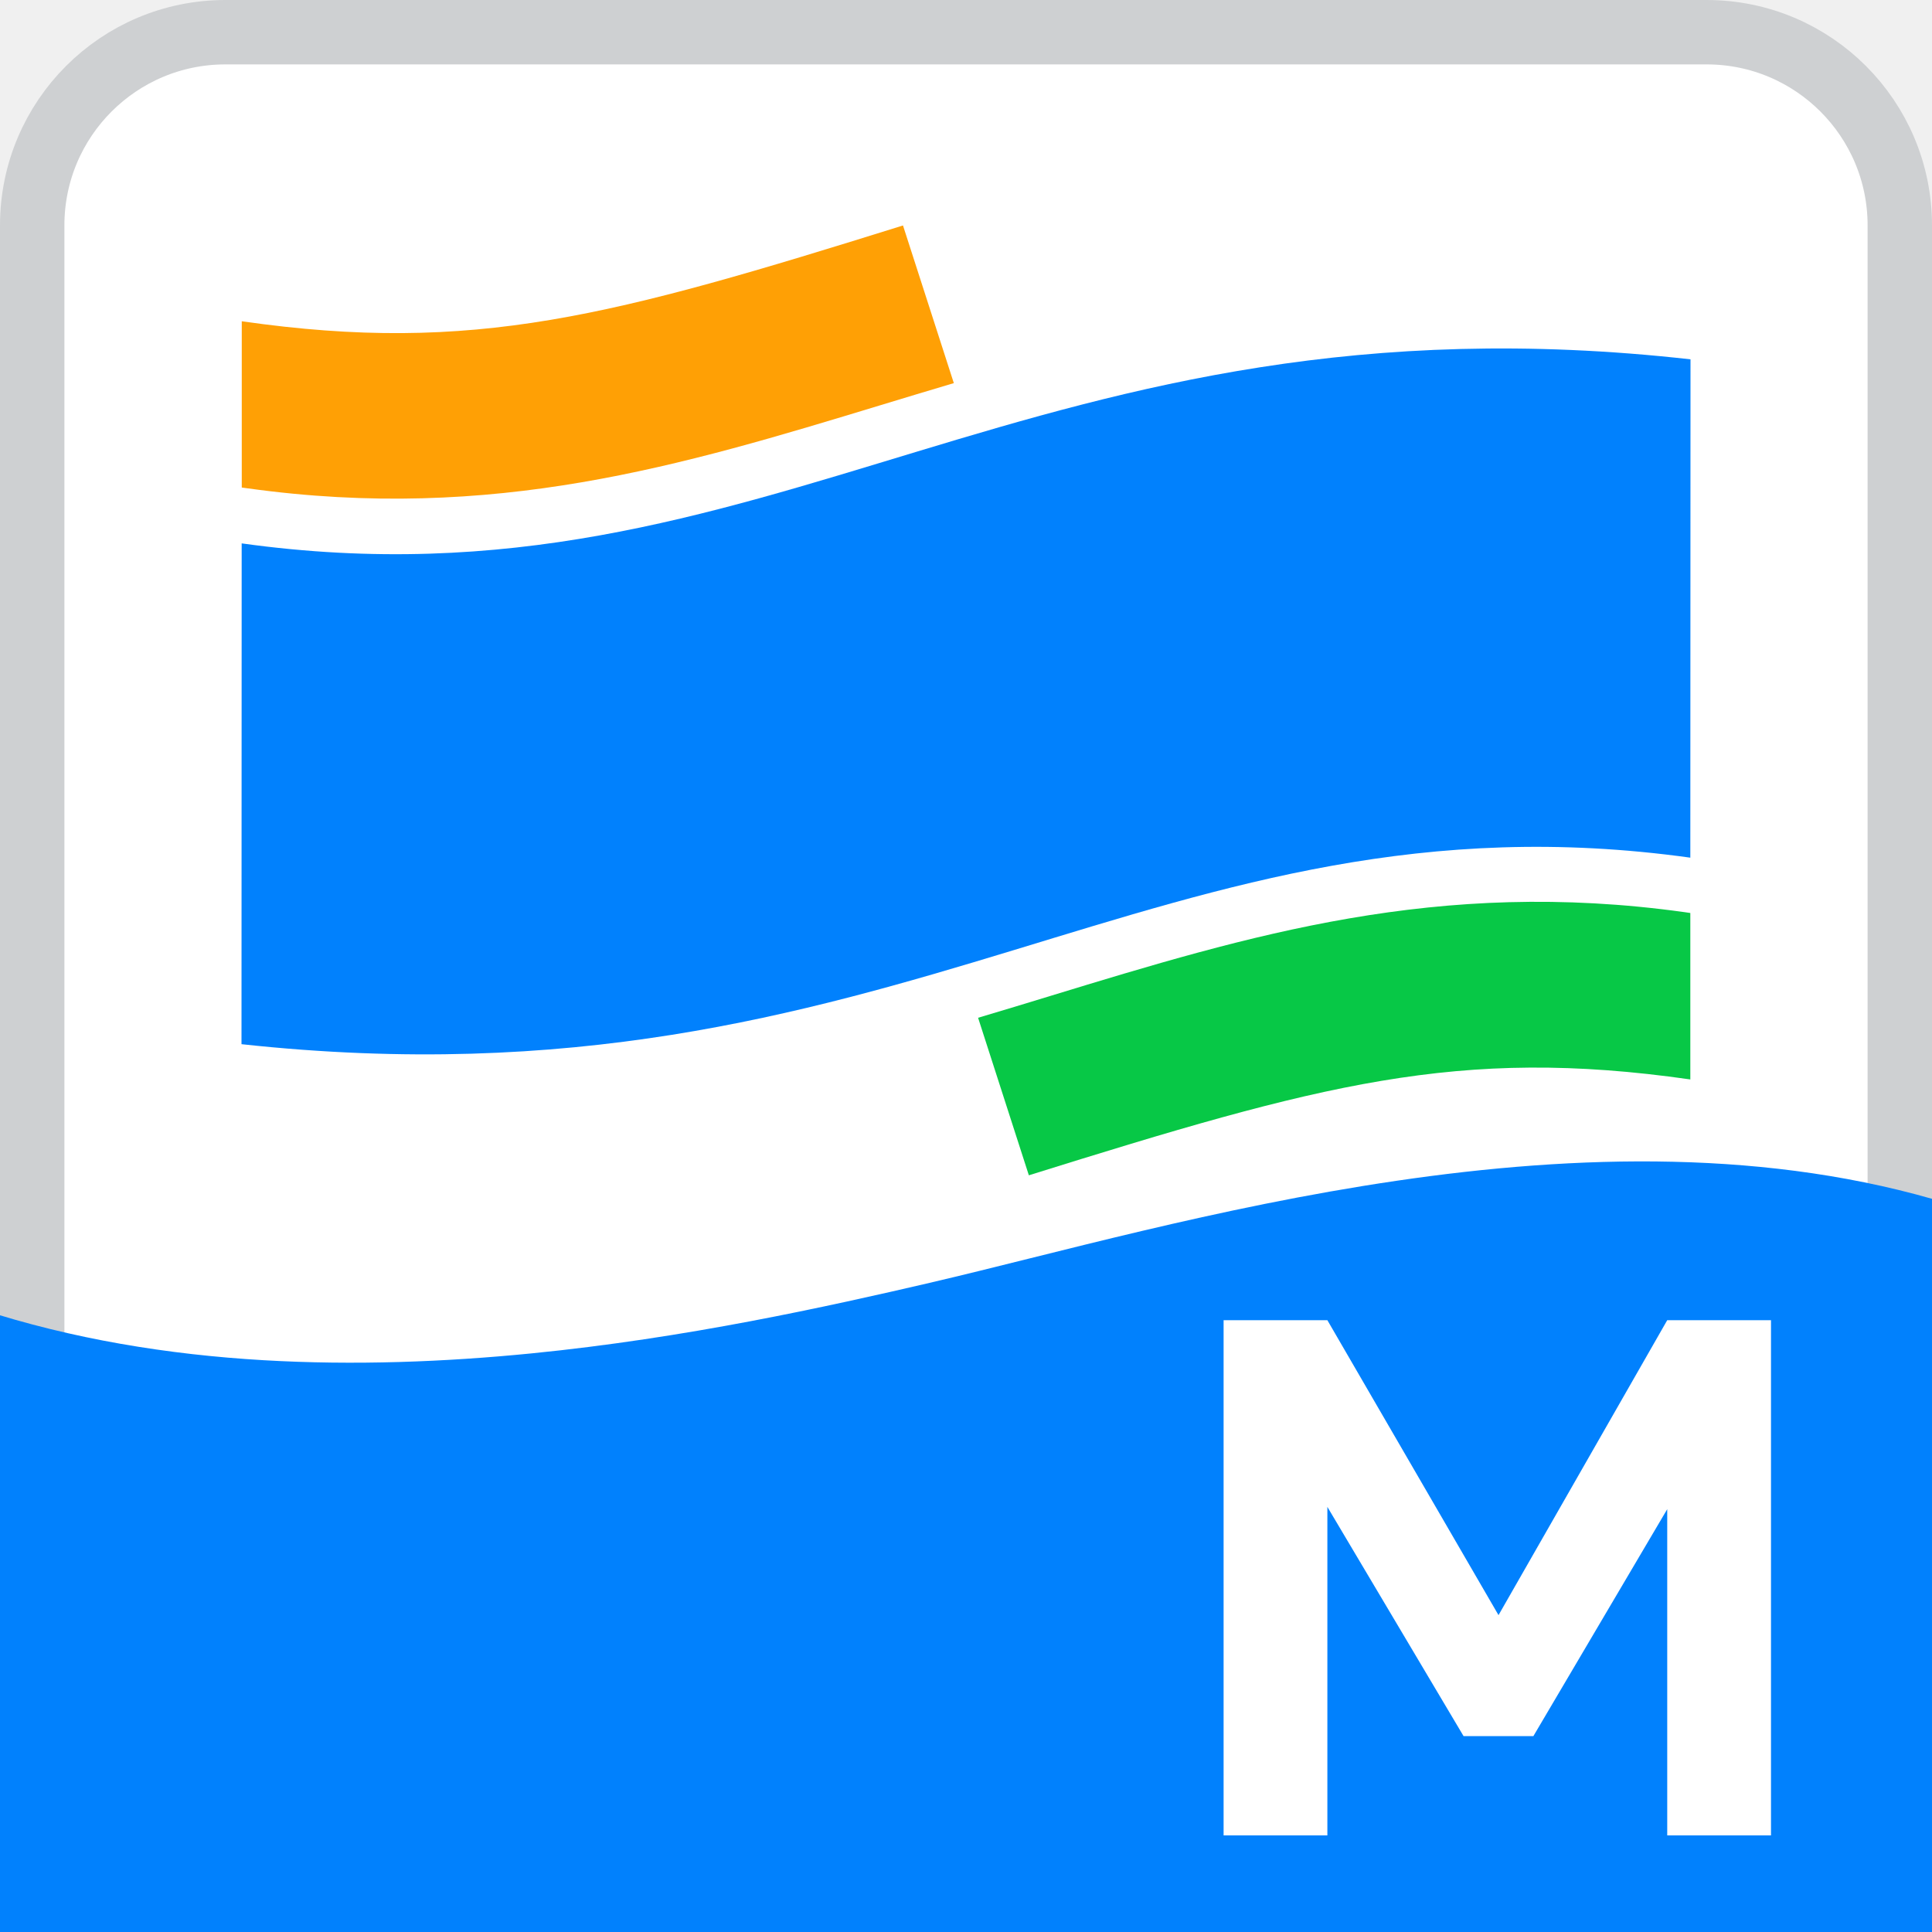
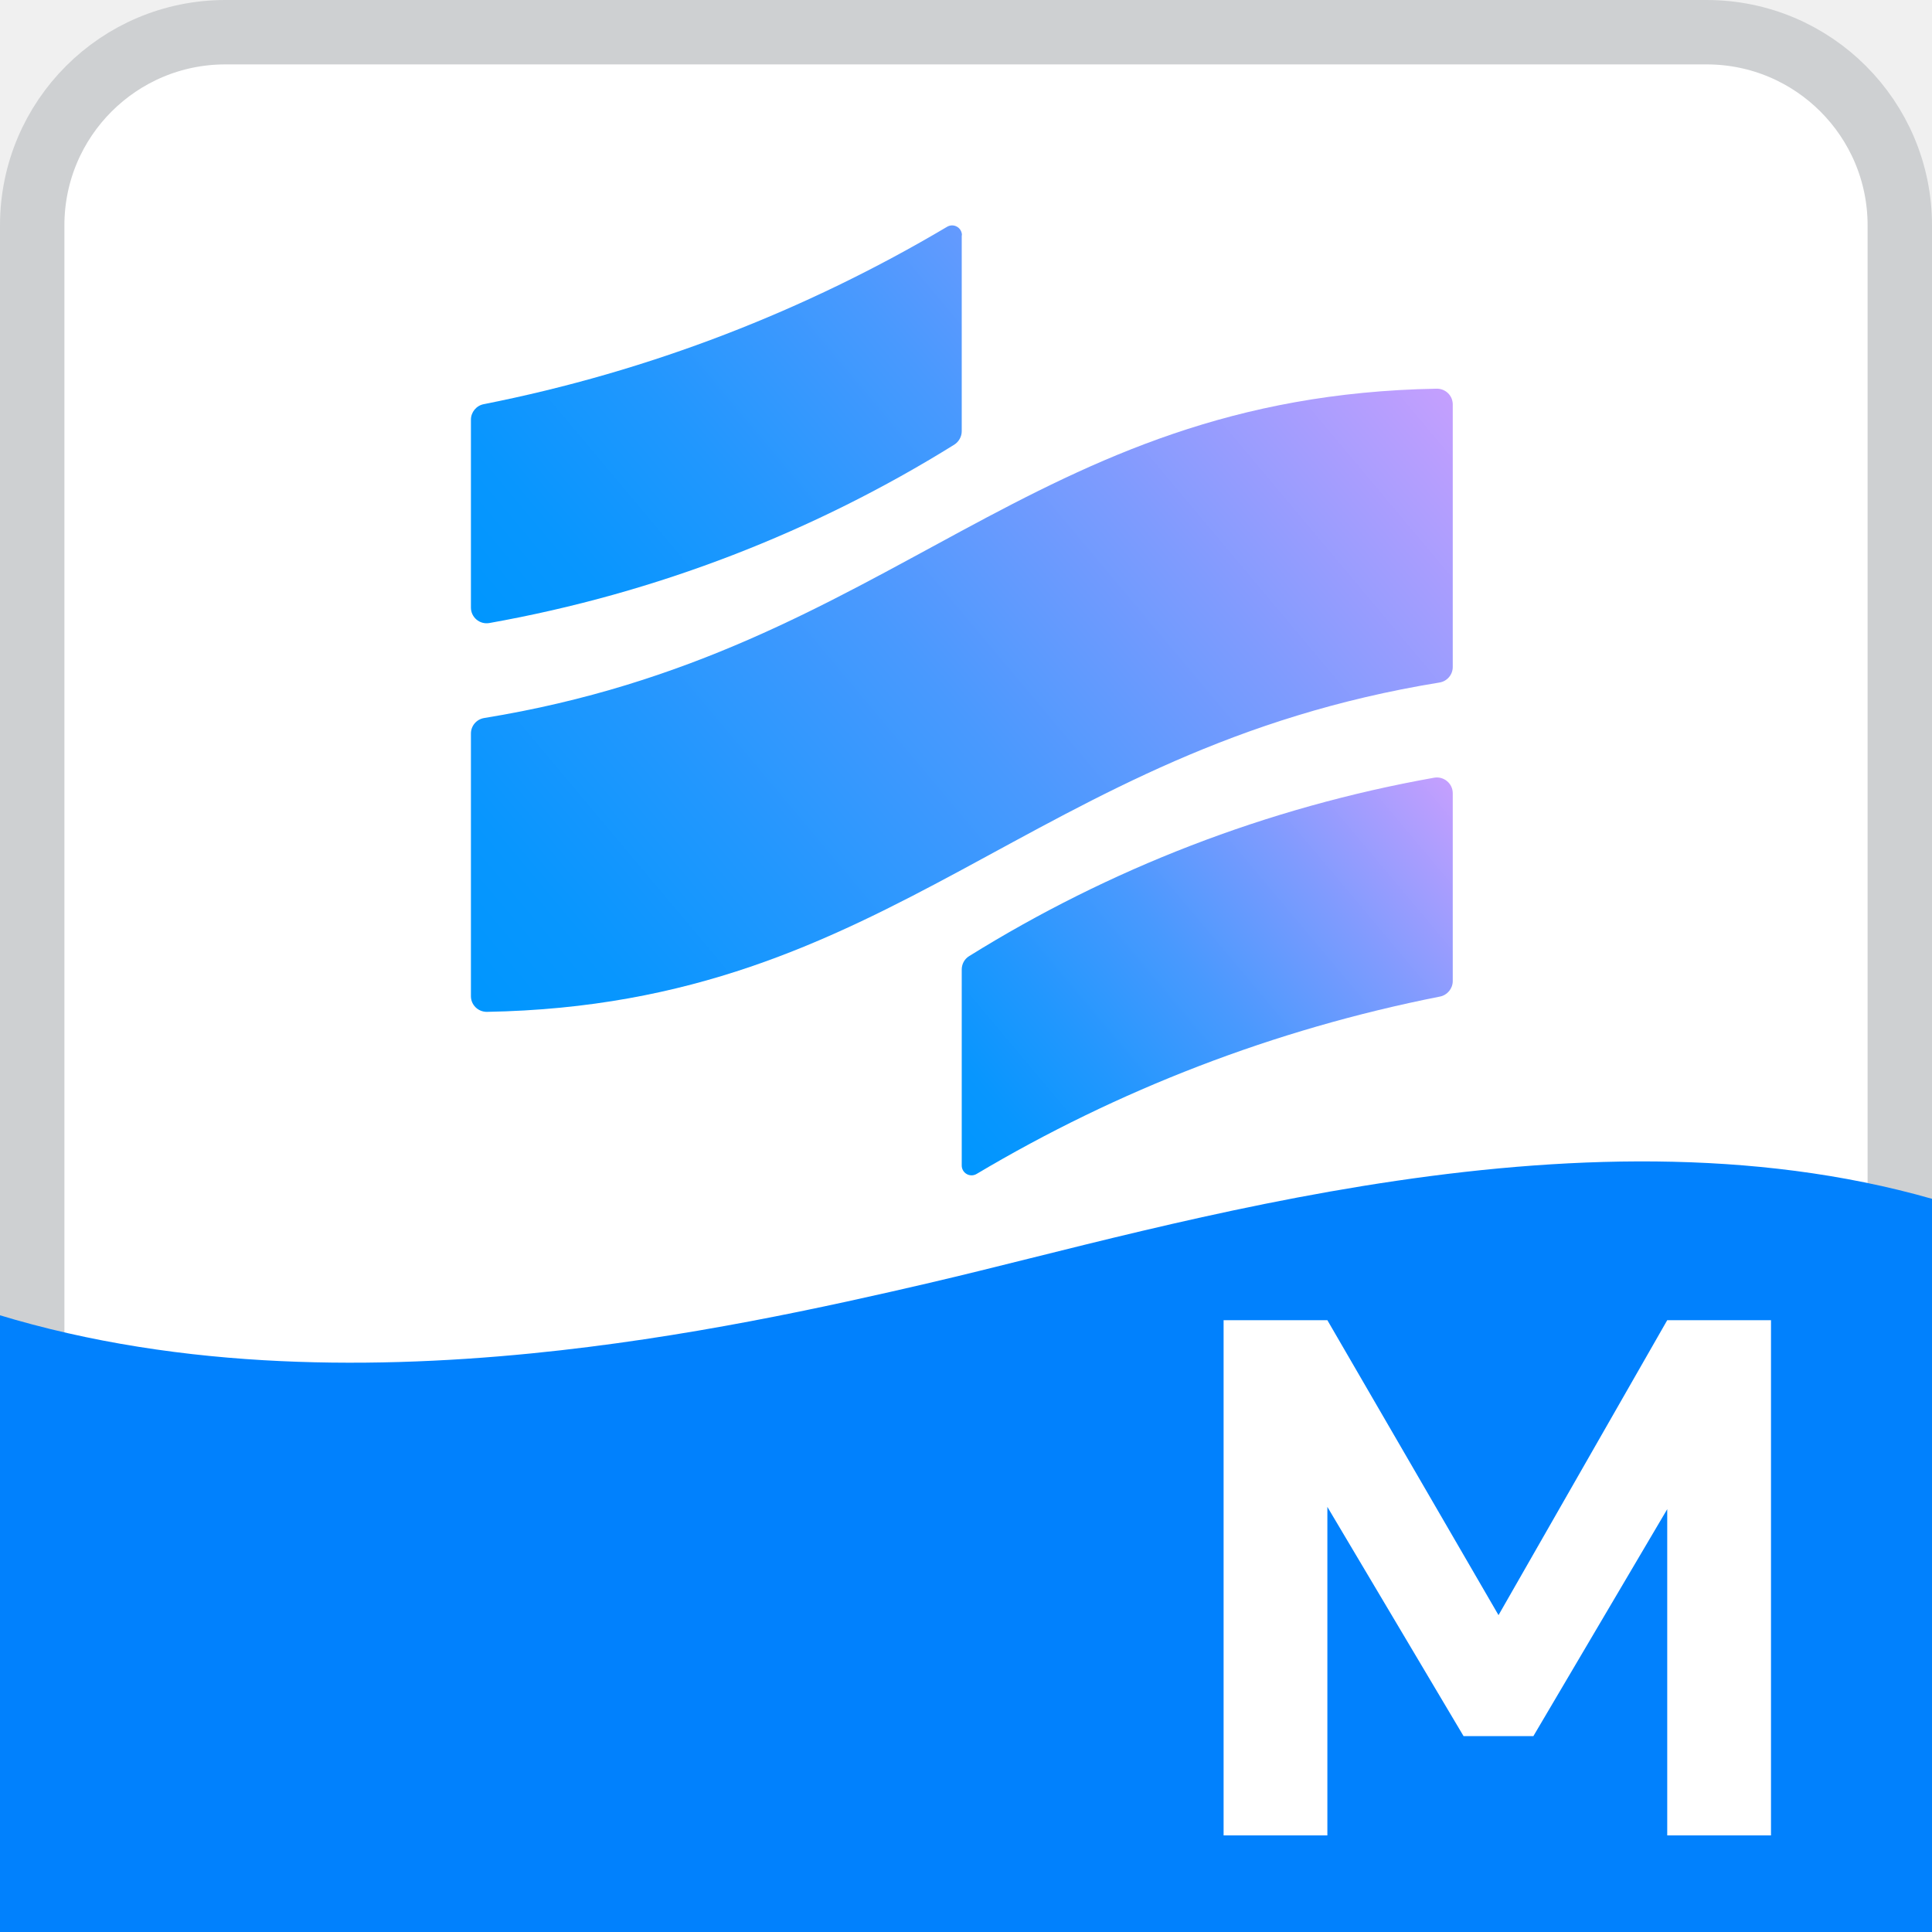
<svg xmlns="http://www.w3.org/2000/svg" xmlns:xlink="http://www.w3.org/1999/xlink" class="icon" viewBox="0 0 240 240">
  <defs>
    <rect id="a" width="240" height="240" x="0" y="0" rx="24" />
  </defs>
  <g fill="none" fill-rule="evenodd" stroke="none" stroke-width="1">
    <rect width="232" height="232" x="4" y="4" fill="#FFF" fill-rule="nonzero" stroke="#CED0D2" stroke-width="8" rx="24" />
    <mask id="b" fill="#fff">
      <use xlink:href="#a" />
    </mask>
    <path fill="#0181FD" fill-rule="nonzero" d="M115.835 159.28c-13.164 3.06-30.643 6.94-49.76 8.838-10.757 1.068-22.043 1.514-33.37.85-11.836-.694-23.714-2.624-35.103-6.327v81.72c0 8.745 5.518 15.912 12.25 15.912h220.046c6.742 0 12.25-7.157 12.25-15.912v-94.8c-44.386-13.724-96.636 2.81-126.334 9.719h.02Z" />
    <path fill="#FFF" fill-rule="nonzero" d="M220 164 220 228 207.109 228 207.109 187.475 190.48 215.669 181.811 215.669 164.891 187.191 164.891 228 152 228 152 164 164.891 164 186.151 200.638 207.109 164z" />
-     <g fill-rule="nonzero">
-       <path fill="#0181FD" d="M.022 39.501C66.086 48.695 97.993 7.431 180 16.637l-.022 61.906C113.914 69.349 82.007 110.612 0 101.713l.022-62.2V39.5Z" transform="translate(30 28)" />
-       <path fill="#FFA005" d="M82.17.01C46.087 11.275 28.884 16.047.033 11.909v20.654l.717.098c30.591 4.258 53.94-2.823 78.647-10.332 2.98-.908 6.003-1.817 9.091-2.736L82.17 0v.01Z" transform="translate(30 28)" />
-       <path fill="#07C846" d="M179.228 85.307c-30.634-4.269-54.026 2.867-78.777 10.42-2.937.897-5.916 1.806-8.95 2.703L97.808 118c36.105-11.274 53.308-16.046 82.17-11.908V85.416l-.75-.11Z" transform="translate(30 28)" />
+     <g fill-rule="nonzero" transform="translate(58.5 28) scale(2.565)">
+       <path d="M23.77 0.478V9.968C23.77 10.228 23.63 10.478 23.41 10.618C16.64 14.828 9.03 17.808 0.89 19.258C0.42 19.338 0 18.978 0 18.508V9.408C0 9.048 0.26 8.728 0.62 8.658C8.67 7.068 16.23 4.118 23.06 0.068C23.38 -0.122 23.78 0.108 23.78 0.478H23.77Z" fill="url(#paint0_linear_ob_mysql)" />
+       <path d="M47.55 27.498V36.598C47.55 36.958 47.29 37.278 46.93 37.348C38.88 38.938 31.32 41.878 24.49 45.938C24.17 46.128 23.77 45.898 23.77 45.528V36.038C23.77 35.778 23.9 35.528 24.13 35.388C30.9 31.178 38.51 28.198 46.65 26.748C47.12 26.668 47.55 27.028 47.55 27.498Z" fill="url(#paint1_linear_ob_mysql)" />
+       <path d="M47.55 8.668V21.388C47.55 21.758 47.28 22.078 46.91 22.138C26.97 25.378 20.59 37.738 0.77 38.088C0.34 38.088 0 37.748 0 37.328V24.608C0 24.238 0.27 23.918 0.64 23.858C20.58 20.618 26.96 8.258 46.78 7.908C47.21 7.908 47.55 8.248 47.55 8.668Z" fill="url(#paint2_linear_ob_mysql)" />
+       <defs>
+         <linearGradient id="paint0_linear_ob_mysql" x1="0.43" y1="19.298" x2="39" y2="-13.062" gradientUnits="userSpaceOnUse">
+           <stop stop-color="#0096FE" />
+           <stop offset="0.11" stop-color="#0896FE" />
+           <stop offset="0.27" stop-color="#2197FE" />
+           <stop offset="0.48" stop-color="#4999FE" />
+           <stop offset="0.72" stop-color="#809BFE" />
+           <stop offset="0.99" stop-color="#C49FFE" />
+         </linearGradient>
+         <linearGradient id="paint1_linear_ob_mysql" x1="24.07" y1="46.038" x2="47.11" y2="26.698" gradientUnits="userSpaceOnUse">
+           <stop stop-color="#0096FE" />
+           <stop offset="0.11" stop-color="#0896FE" />
+           <stop offset="0.27" stop-color="#2197FE" />
+           <stop offset="0.49" stop-color="#4999FE" />
+           <stop offset="0.73" stop-color="#809BFE" />
+           <stop offset="1" stop-color="#C49FFE" />
+         </linearGradient>
+         <linearGradient id="paint2_linear_ob_mysql" x1="2.63" y1="40.738" x2="44.92" y2="5.258" gradientUnits="userSpaceOnUse">
+           <stop stop-color="#0096FE" />
+           <stop offset="0.11" stop-color="#0896FE" />
+           <stop offset="0.27" stop-color="#2197FE" />
+           <stop offset="0.49" stop-color="#4999FE" />
+           <stop offset="0.73" stop-color="#809BFE" />
+           <stop offset="1" stop-color="#C49FFE" />
+         </linearGradient>
+       </defs>
    </g>
  </g>
</svg>
